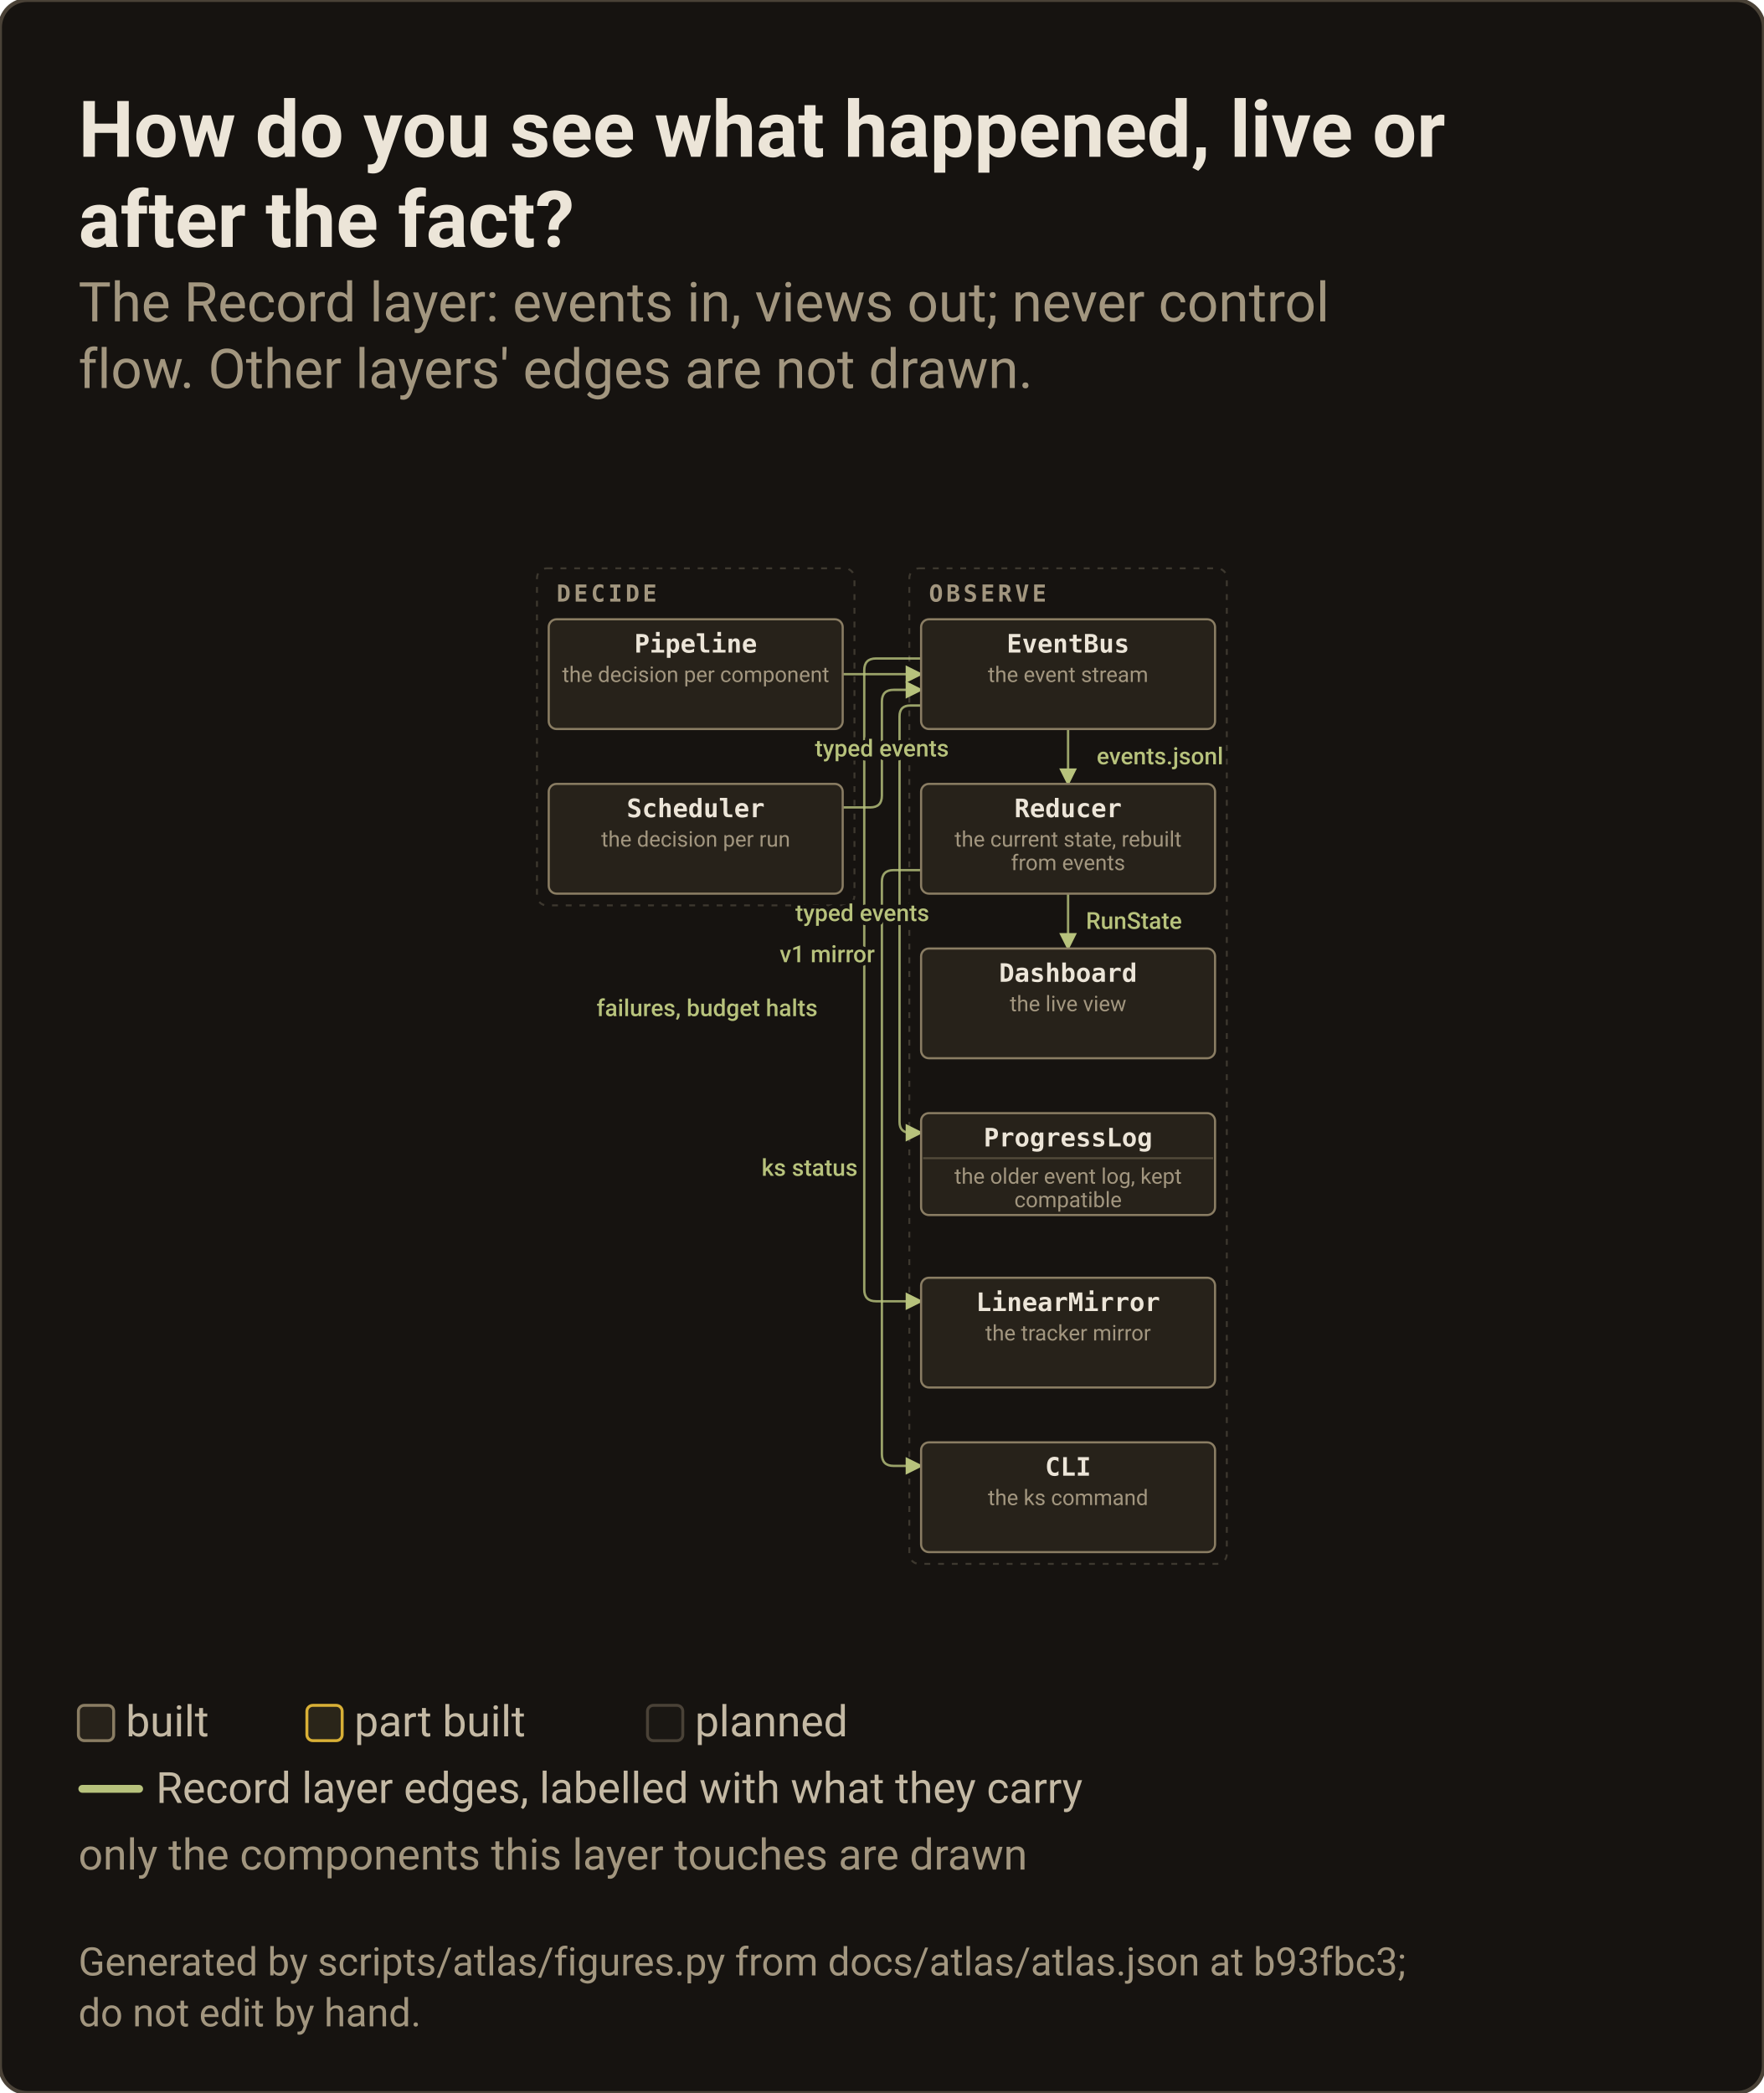
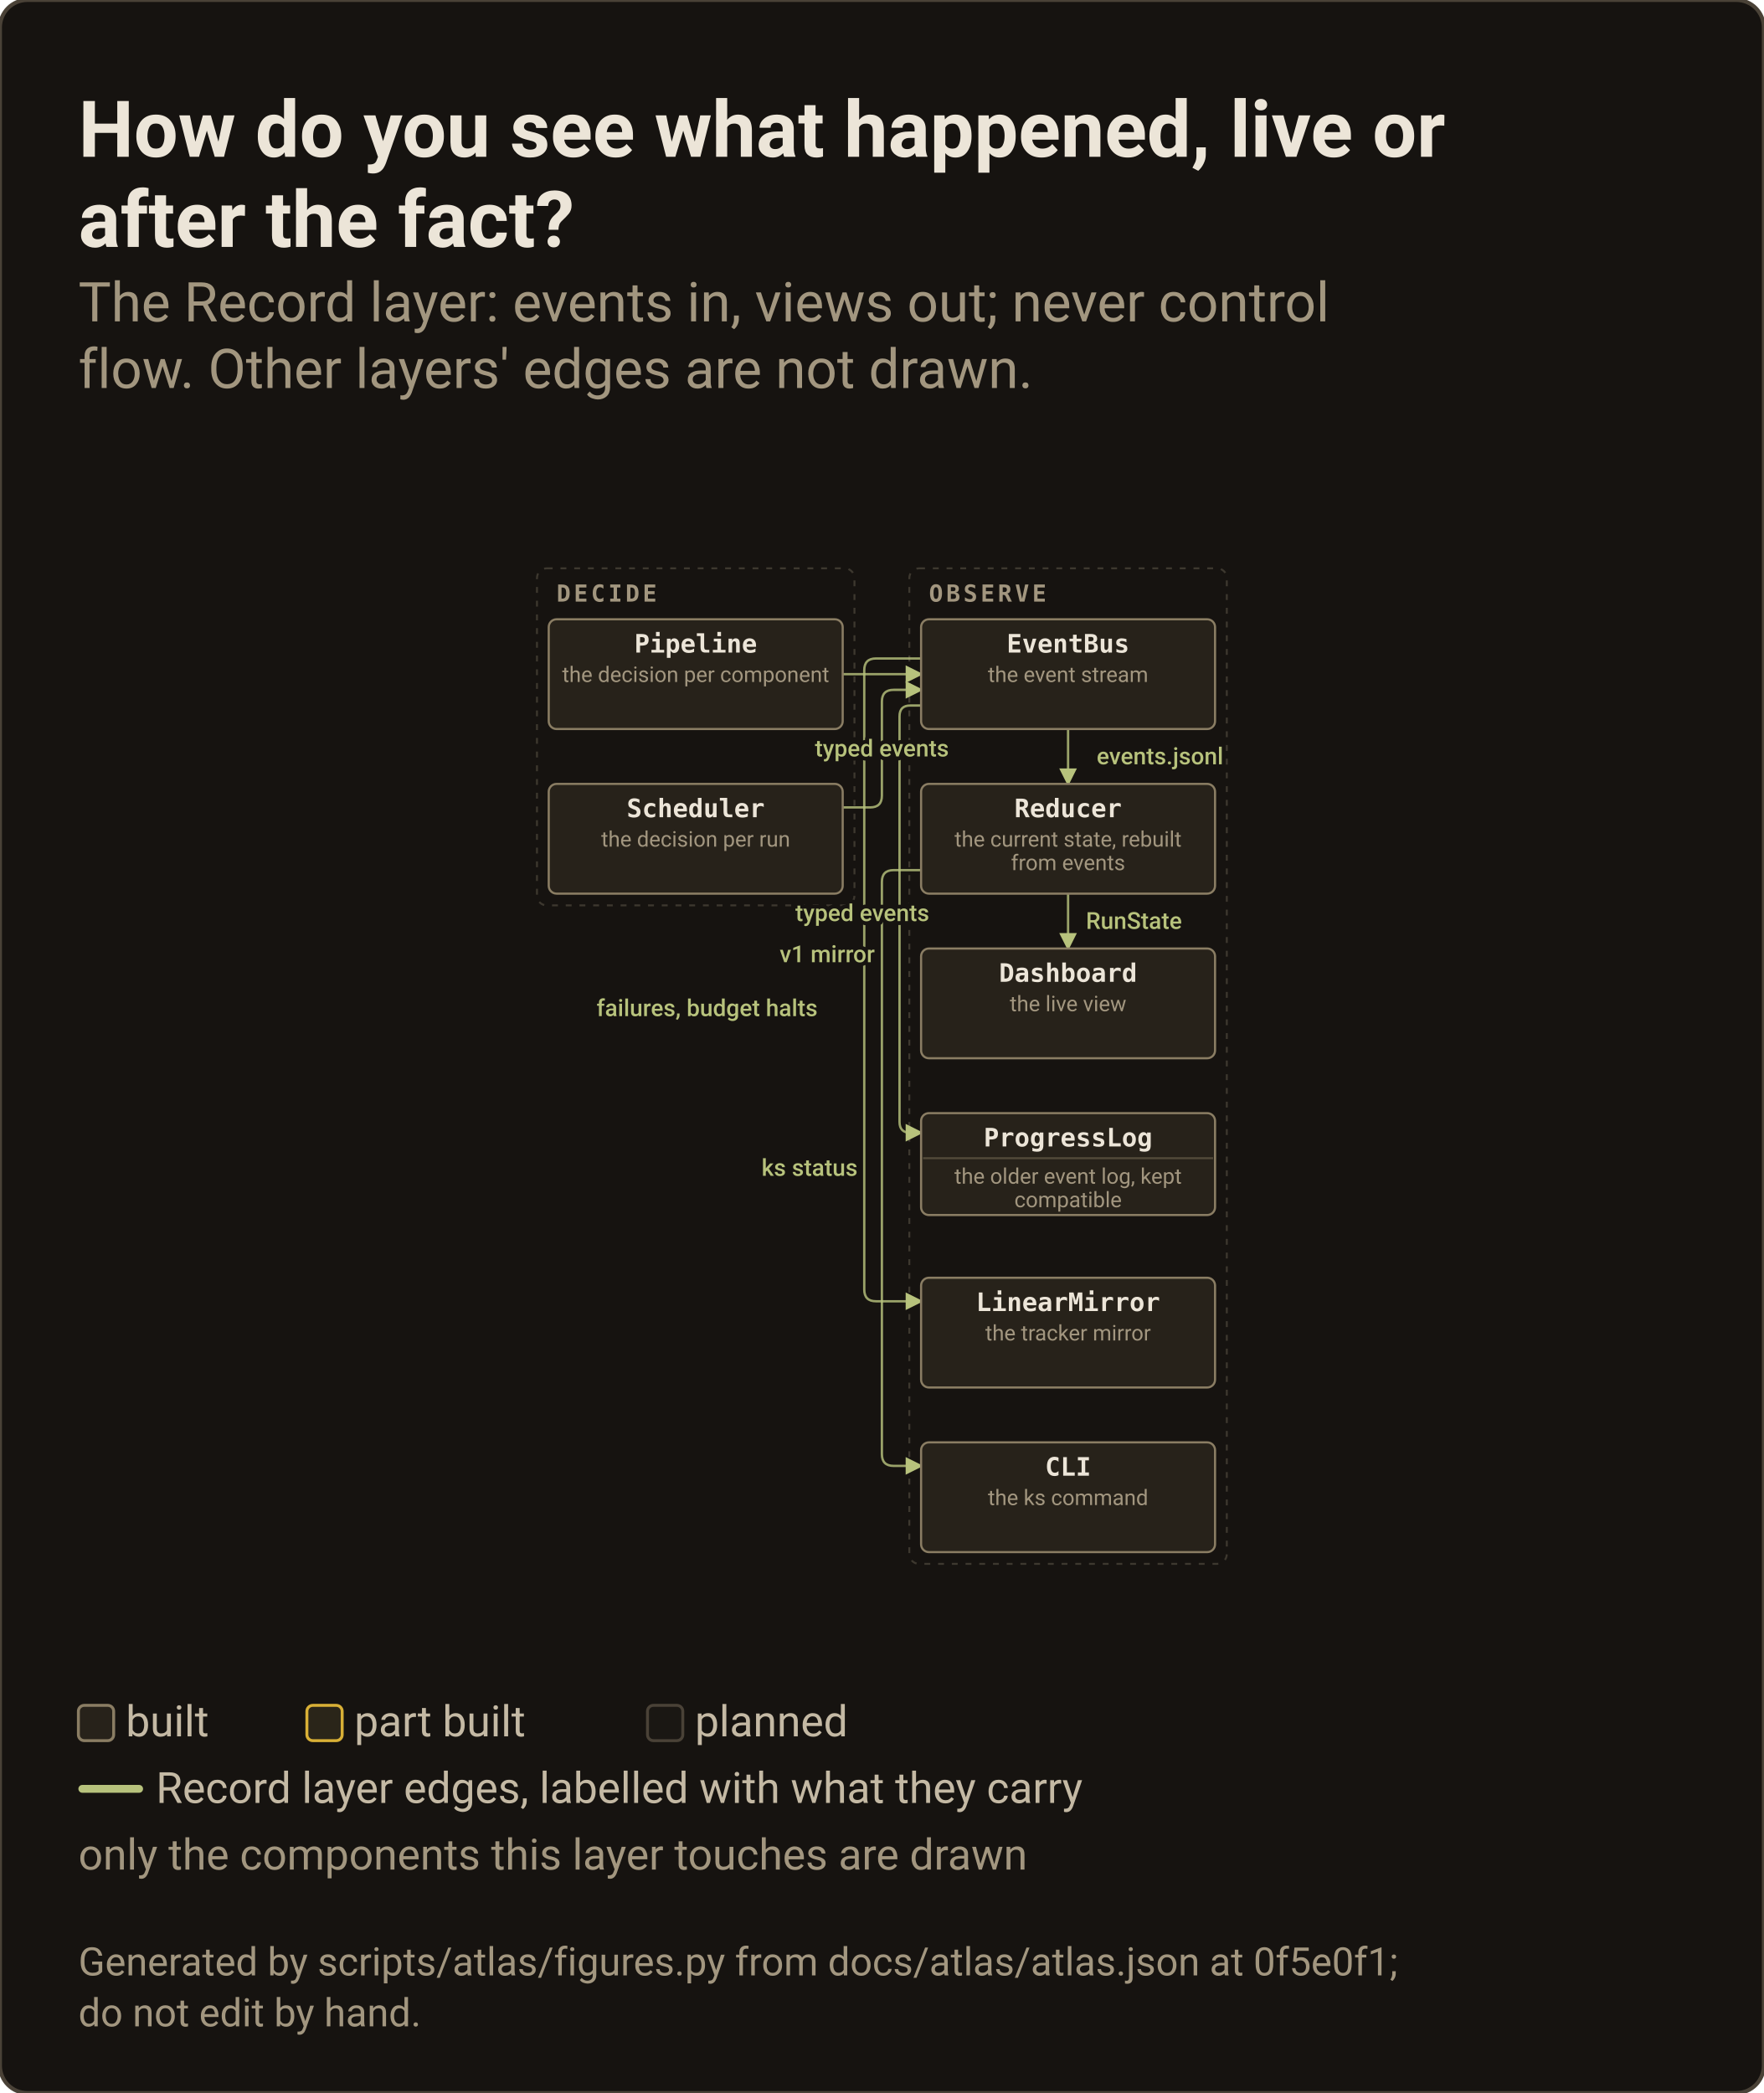
<svg xmlns="http://www.w3.org/2000/svg" width="900" height="1068" viewBox="0 0 900 1068" role="img" aria-label="Record layer of the kstrl system map">
  <rect x="0" y="0" width="900" height="1068" rx="14" fill="#161310" stroke="#4A4237" stroke-width="2" />
  <text x="40.0" y="80.0" class="c0">How do you see what happened, live or</text>
  <text x="40.0" y="126.0" class="c0">after the fact?</text>
  <text x="40.0" y="164.0" class="c1">The Record layer: events in, views out; never control</text>
  <text x="40.0" y="198.0" class="c1">flow. Other layers' edges are not drawn.</text>
  <svg id="map" x="266.0" y="216.0" width="368" height="632" viewBox="0 0 368 632" overflow="visible">
    <defs>
      <marker id="map-m-work" viewBox="0 0 8 8" refX="7" refY="4" markerUnits="userSpaceOnUse" markerWidth="9" markerHeight="9" orient="auto-start-reverse">
        <path d="M0,0 L8,4 L0,8 z" fill="#D9CDB2" />
      </marker>
      <marker id="map-m-measure" viewBox="0 0 8 8" refX="7" refY="4" markerUnits="userSpaceOnUse" markerWidth="9" markerHeight="9" orient="auto-start-reverse">
        <path d="M0,0 L8,4 L0,8 z" fill="#82A7BA" />
      </marker>
      <marker id="map-m-feedback" viewBox="0 0 8 8" refX="7" refY="4" markerUnits="userSpaceOnUse" markerWidth="9" markerHeight="9" orient="auto-start-reverse">
        <path d="M0,0 L8,4 L0,8 z" fill="#E39A86" />
      </marker>
      <marker id="map-m-operator" viewBox="0 0 8 8" refX="7" refY="4" markerUnits="userSpaceOnUse" markerWidth="9" markerHeight="9" orient="auto-start-reverse">
        <path d="M0,0 L8,4 L0,8 z" fill="#DD9BBD" />
      </marker>
      <marker id="map-m-trust" viewBox="0 0 8 8" refX="7" refY="4" markerUnits="userSpaceOnUse" markerWidth="9" markerHeight="9" orient="auto-start-reverse">
        <path d="M0,0 L8,4 L0,8 z" fill="#B48EC9" />
      </marker>
      <marker id="map-m-learn" viewBox="0 0 8 8" refX="7" refY="4" markerUnits="userSpaceOnUse" markerWidth="9" markerHeight="9" orient="auto-start-reverse">
        <path d="M0,0 L8,4 L0,8 z" fill="#86C9A9" />
      </marker>
      <marker id="map-m-record" viewBox="0 0 8 8" refX="7" refY="4" markerUnits="userSpaceOnUse" markerWidth="9" markerHeight="9" orient="auto-start-reverse">
        <path d="M0,0 L8,4 L0,8 z" fill="#B7C27C" />
      </marker>
      <marker id="map-m-change" viewBox="0 0 8 8" refX="7" refY="4" markerUnits="userSpaceOnUse" markerWidth="9" markerHeight="9" orient="auto-start-reverse">
        <path d="M0,0 L8,4 L0,8 z" fill="#E26D5A" />
      </marker>
      <marker id="map-m-reach" viewBox="0 0 8 8" refX="7" refY="4" markerUnits="userSpaceOnUse" markerWidth="9" markerHeight="9" orient="auto-start-reverse">
        <path d="M0,0 L8,4 L0,8 z" fill="#E5A84F" />
      </marker>
    </defs>
    <style>#map .node.quiet{opacity:.42}#map .node.planned{opacity:.5}#map .node.planned.quiet{opacity:.3}#map .node.meas .node__box{stroke:#82A7BA;stroke-width:2.2}#map .node.acts .node__box{stroke:#E5A84F;stroke-width:2.4}#map .node__ring{display:none;fill:none;stroke:#82A7BA;stroke-width:1.6}#map .node.meas .node__ring{display:inline}#map .flow.planned{opacity:.35}#map .flowlbl.planned{opacity:.5}#map .flow.off,#map .flowlbl.off{display:none}#map .flow.hot{opacity:1;stroke-opacity:1;stroke-width:2.6}#map .flowlbl.hot{opacity:1}</style>
    <rect x="8.0" y="74.0" width="162.0" height="172.0" rx="5" fill="none" stroke="#A2967F" stroke-opacity=".28" stroke-width="1" stroke-dasharray="3 4" />
    <text x="18.0" y="91.0" class="t1">DECIDE</text>
    <rect x="198.0" y="74.0" width="162.0" height="508.0" rx="5" fill="none" stroke="#A2967F" stroke-opacity=".28" stroke-width="1" stroke-dasharray="3 4" />
    <text x="208.0" y="91.0" class="t1">OBSERVE</text>
    <g data-layer="flow">
      <path id="map-f58" class="flow observe" data-edge="58" data-from="Pipeline" data-to="EventBus" data-art="typed events" data-kind="observe" data-layer="record" d="M 164.0 128.0 L 204.0 128.0" fill="none" stroke="#B7C27C" stroke-opacity="0.82" stroke-width="1.2" stroke-linecap="round" marker-end="url(#map-m-record)" />
      <path id="map-f59" class="flow observe" data-edge="59" data-from="Scheduler" data-to="EventBus" data-art="typed events" data-kind="observe" data-layer="record" d="M 164.0 196.0 L 178.0 196.0 Q 184.0 196.0 184.0 190.0 L 184.0 142.0 Q 184.0 136.0 190.0 136.0 L 204.0 136.0" fill="none" stroke="#B7C27C" stroke-opacity="0.82" stroke-width="1.2" stroke-linecap="round" marker-end="url(#map-m-record)" />
      <path id="map-f60" class="flow observe" data-edge="60" data-from="EventBus" data-to="ProgressLog" data-art="v1 mirror" data-kind="observe" data-layer="record" d="M 204.0 144.0 L 198.5 144.0 Q 193.0 144.0 193.0 149.5 L 193.0 356.5 Q 193.0 362.0 198.5 362.0 L 204.0 362.0" fill="none" stroke="#B7C27C" stroke-opacity="0.82" stroke-width="1.2" stroke-linecap="round" marker-end="url(#map-m-record)" />
      <path id="map-f61" class="flow observe" data-edge="61" data-from="EventBus" data-to="Reducer" data-art="events.jsonl" data-kind="observe" data-layer="record" d="M 279.0 156.0 L 279.0 184.0" fill="none" stroke="#B7C27C" stroke-opacity="0.82" stroke-width="1.2" stroke-linecap="round" marker-end="url(#map-m-record)" />
      <path id="map-f62" class="flow observe" data-edge="62" data-from="Reducer" data-to="Dashboard" data-art="RunState" data-kind="observe" data-layer="record" d="M 279.0 240.0 L 279.0 268.0" fill="none" stroke="#B7C27C" stroke-opacity="0.82" stroke-width="1.2" stroke-linecap="round" marker-end="url(#map-m-record)" />
      <path id="map-f63" class="flow observe" data-edge="63" data-from="Reducer" data-to="CLI" data-art="ks status" data-kind="observe" data-layer="record" d="M 204.0 228.0 L 190.0 228.0 Q 184.0 228.0 184.0 234.0 L 184.0 526.0 Q 184.0 532.0 190.0 532.0 L 204.0 532.0" fill="none" stroke="#B7C27C" stroke-opacity="0.82" stroke-width="1.2" stroke-linecap="round" marker-end="url(#map-m-record)" />
      <path id="map-f64" class="flow observe" data-edge="64" data-from="EventBus" data-to="LinearMirror" data-art="failures, budget halts" data-kind="observe" data-layer="record" d="M 204.0 120.0 L 181.0 120.0 Q 175.0 120.0 175.0 126.0 L 175.0 442.0 Q 175.0 448.0 181.0 448.0 L 204.0 448.0" fill="none" stroke="#B7C27C" stroke-opacity="0.82" stroke-width="1.2" stroke-linecap="round" marker-end="url(#map-m-record)" />
    </g>
    <g class="node built" data-id="Pipeline" data-kind="component" data-state="built" data-region="decide" role="button" tabindex="0" aria-label="Pipeline, the decision per component, built">
      <rect class="node__box" x="14.0" y="100.0" width="150.0" height="56.0" rx="4.0" fill="#27221A" stroke="#8A7D63" stroke-width="1.1" />
      <rect class="node__ring" x="17.0" y="103.0" width="144.0" height="50.0" rx="3.0" />
      <text x="89.0" y="117.0" class="t2">Pipeline</text>
      <g data-layer="job">
        <text x="89.0" y="132.0" class="t3">the decision per component</text>
      </g>
    </g>
    <g class="node built" data-id="Scheduler" data-kind="component" data-state="built" data-region="decide" role="button" tabindex="0" aria-label="Scheduler, the decision per run, built">
      <rect class="node__box" x="14.0" y="184.0" width="150.0" height="56.0" rx="4.0" fill="#27221A" stroke="#8A7D63" stroke-width="1.1" />
      <rect class="node__ring" x="17.0" y="187.0" width="144.0" height="50.0" rx="3.0" />
      <text x="89.0" y="201.0" class="t2">Scheduler</text>
      <g data-layer="job">
        <text x="89.0" y="216.0" class="t3">the decision per run</text>
      </g>
    </g>
    <g class="node built" data-id="EventBus" data-kind="component" data-state="built" data-region="observe" role="button" tabindex="0" aria-label="EventBus, the event stream, built">
      <rect class="node__box" x="204.0" y="100.0" width="150.0" height="56.0" rx="4.0" fill="#27221A" stroke="#8A7D63" stroke-width="1.1" />
      <rect class="node__ring" x="207.0" y="103.0" width="144.0" height="50.0" rx="3.0" />
      <text x="279.0" y="117.0" class="t2">EventBus</text>
      <g data-layer="job">
        <text x="279.0" y="132.0" class="t3">the event stream</text>
      </g>
    </g>
    <g class="node built" data-id="Reducer" data-kind="component" data-state="built" data-region="observe" role="button" tabindex="0" aria-label="Reducer, the current state, rebuilt from events, built">
      <rect class="node__box" x="204.0" y="184.0" width="150.0" height="56.0" rx="4.0" fill="#27221A" stroke="#8A7D63" stroke-width="1.1" />
      <rect class="node__ring" x="207.0" y="187.0" width="144.0" height="50.0" rx="3.0" />
      <text x="279.0" y="201.0" class="t2">Reducer</text>
      <g data-layer="job">
        <text x="279.0" y="216.0" class="t3">the current state, rebuilt</text>
        <text x="279.0" y="228.0" class="t3">from events</text>
      </g>
    </g>
    <g class="node built" data-id="Dashboard" data-kind="component" data-state="built" data-region="observe" role="button" tabindex="0" aria-label="Dashboard, the live view, built">
      <rect class="node__box" x="204.0" y="268.0" width="150.0" height="56.0" rx="4.0" fill="#27221A" stroke="#8A7D63" stroke-width="1.1" />
      <rect class="node__ring" x="207.0" y="271.0" width="144.0" height="50.0" rx="3.0" />
      <text x="279.0" y="285.0" class="t2">Dashboard</text>
      <g data-layer="job">
        <text x="279.0" y="300.0" class="t3">the live view</text>
      </g>
    </g>
    <g class="node built" data-id="ProgressLog" data-kind="store" data-state="built" data-region="observe" role="button" tabindex="0" aria-label="ProgressLog, the older event log, kept compatible, built">
      <rect class="node__box" x="204.0" y="352.0" width="150.0" height="52.0" rx="4.0" fill="#27221A" stroke="#8A7D63" stroke-width="1.1" />
      <rect class="node__ring" x="207.0" y="355.0" width="144.0" height="46.0" rx="3.0" />
      <text x="279.0" y="369.0" class="t2">ProgressLog</text>
      <line x1="205.0" y1="375.0" x2="353.0" y2="375.0" stroke="#8A7D63" stroke-opacity=".45" stroke-width="1" />
      <g data-layer="job">
        <text x="279.0" y="388.0" class="t3">the older event log, kept</text>
        <text x="279.0" y="400.0" class="t3">compatible</text>
      </g>
    </g>
    <g class="node built" data-id="LinearMirror" data-kind="component" data-state="built" data-region="observe" role="button" tabindex="0" aria-label="LinearMirror, the tracker mirror, built">
      <rect class="node__box" x="204.0" y="436.0" width="150.0" height="56.0" rx="4.0" fill="#27221A" stroke="#8A7D63" stroke-width="1.1" />
      <rect class="node__ring" x="207.0" y="439.0" width="144.0" height="50.0" rx="3.0" />
      <text x="279.0" y="453.0" class="t2">LinearMirror</text>
      <g data-layer="job">
        <text x="279.0" y="468.0" class="t3">the tracker mirror</text>
      </g>
    </g>
    <g class="node built" data-id="CLI" data-kind="component" data-state="built" data-region="observe" role="button" tabindex="0" aria-label="CLI, the ks command, built">
      <rect class="node__box" x="204.0" y="520.0" width="150.0" height="56.0" rx="4.0" fill="#27221A" stroke="#8A7D63" stroke-width="1.1" />
      <rect class="node__ring" x="207.0" y="523.0" width="144.0" height="50.0" rx="3.0" />
      <text x="279.0" y="537.0" class="t2">CLI</text>
      <g data-layer="job">
        <text x="279.0" y="552.0" class="t3">the ks command</text>
      </g>
    </g>
    <g data-layer="flow">
      <g class="flowlbl observe" data-edge="58" data-from="Pipeline" data-to="EventBus" data-layer="record">
        <text x="184.0" y="170.0" class="t0">typed events</text>
      </g>
      <g class="flowlbl observe" data-edge="59" data-from="Scheduler" data-to="EventBus" data-layer="record">
        <text x="174.0" y="254.0" class="t0">typed events</text>
      </g>
      <g class="flowlbl observe" data-edge="60" data-from="EventBus" data-to="ProgressLog" data-layer="record">
        <text x="156.1" y="275.0" class="t0">v1 mirror</text>
      </g>
      <g class="flowlbl observe" data-edge="61" data-from="EventBus" data-to="Reducer" data-layer="record">
        <text x="325.9" y="174.0" class="t0">events.jsonl</text>
      </g>
      <g class="flowlbl observe" data-edge="62" data-from="Reducer" data-to="Dashboard" data-layer="record">
        <text x="312.6" y="258.0" class="t0">RunState</text>
      </g>
      <g class="flowlbl observe" data-edge="63" data-from="Reducer" data-to="CLI" data-layer="record">
        <text x="147.1" y="384.0" class="t0">ks status</text>
      </g>
      <g class="flowlbl observe" data-edge="64" data-from="EventBus" data-to="LinearMirror" data-layer="record">
        <text x="94.8" y="302.5" class="t0">failures, budget halts</text>
      </g>
    </g>
    <style>#map .t0{font-family:ui-sans-serif,system-ui,-apple-system,"SF Pro Text","Segoe UI",Roboto,"Helvetica Neue",Arial,sans-serif;font-size:12.0px;font-weight:500;fill:#B7C27C;text-anchor:middle;paint-order:stroke;stroke:#161310;stroke-width:4;stroke-linejoin:round}#map .t1{font-family:ui-monospace,"SF Mono",SFMono-Regular,"JetBrains Mono",Menlo,Consolas,monospace;font-size:12.0px;font-weight:600;fill:#A2967F;text-anchor:start;letter-spacing:.13em}#map .t2{font-family:ui-monospace,"SF Mono",SFMono-Regular,"JetBrains Mono",Menlo,Consolas,monospace;font-size:13.0px;font-weight:600;fill:#ECE5D8;text-anchor:middle}#map .t3{font-family:ui-sans-serif,system-ui,-apple-system,"SF Pro Text","Segoe UI",Roboto,"Helvetica Neue",Arial,sans-serif;font-size:11.0px;font-weight:400;fill:#A2967F;text-anchor:middle}</style>
  </svg>
  <rect x="40.0" y="870.2" width="18" height="18" rx="3" fill="#27221A" stroke="#8A7D63" stroke-width="1.5" />
  <text x="64.2" y="886.0" class="c2">built</text>
  <rect x="156.6" y="870.2" width="18" height="18" rx="3" fill="#2A2519" stroke="#D9B036" stroke-width="1.5" />
  <text x="180.8" y="886.0" class="c2">part built</text>
  <rect x="330.4" y="870.2" width="18" height="18" rx="3" fill="#1A1713" stroke="#4A4237" stroke-width="1.5" />
  <text x="354.6" y="886.0" class="c2">planned</text>
  <rect x="40.0" y="910.8" width="33" height="4" rx="2" fill="#B7C27C" />
  <text x="79.6" y="920.0" class="c2">Record layer edges, labelled with what they carry</text>
  <text x="40.0" y="954.0" class="c3">only the components this layer touches are drawn</text>
-   <text x="40.0" y="1008.0" class="c4">Generated by scripts/atlas/figures.py from docs/atlas/atlas.json at b93fbc3;</text>
+   <text x="40.0" y="1008.0" class="c4">Generated by scripts/atlas/figures.py from docs/atlas/atlas.json at 0f5e0f1;</text>
  <text x="40.0" y="1034.0" class="c4">do not edit by hand.</text>
  <style>.c0{font-family:ui-sans-serif,system-ui,-apple-system,"SF Pro Text","Segoe UI",Roboto,"Helvetica Neue",Arial,sans-serif;font-size:40.0px;font-weight:600;fill:#ECE5D8;text-anchor:start}.c1{font-family:ui-sans-serif,system-ui,-apple-system,"SF Pro Text","Segoe UI",Roboto,"Helvetica Neue",Arial,sans-serif;font-size:28.0px;font-weight:400;fill:#A2967F;text-anchor:start}.c2{font-family:ui-sans-serif,system-ui,-apple-system,"SF Pro Text","Segoe UI",Roboto,"Helvetica Neue",Arial,sans-serif;font-size:22.0px;font-weight:400;fill:#C4B9A4;text-anchor:start}.c3{font-family:ui-sans-serif,system-ui,-apple-system,"SF Pro Text","Segoe UI",Roboto,"Helvetica Neue",Arial,sans-serif;font-size:22.0px;font-weight:400;fill:#A2967F;text-anchor:start}.c4{font-family:ui-sans-serif,system-ui,-apple-system,"SF Pro Text","Segoe UI",Roboto,"Helvetica Neue",Arial,sans-serif;font-size:20.0px;font-weight:400;fill:#A2967F;text-anchor:start}</style>
</svg>
